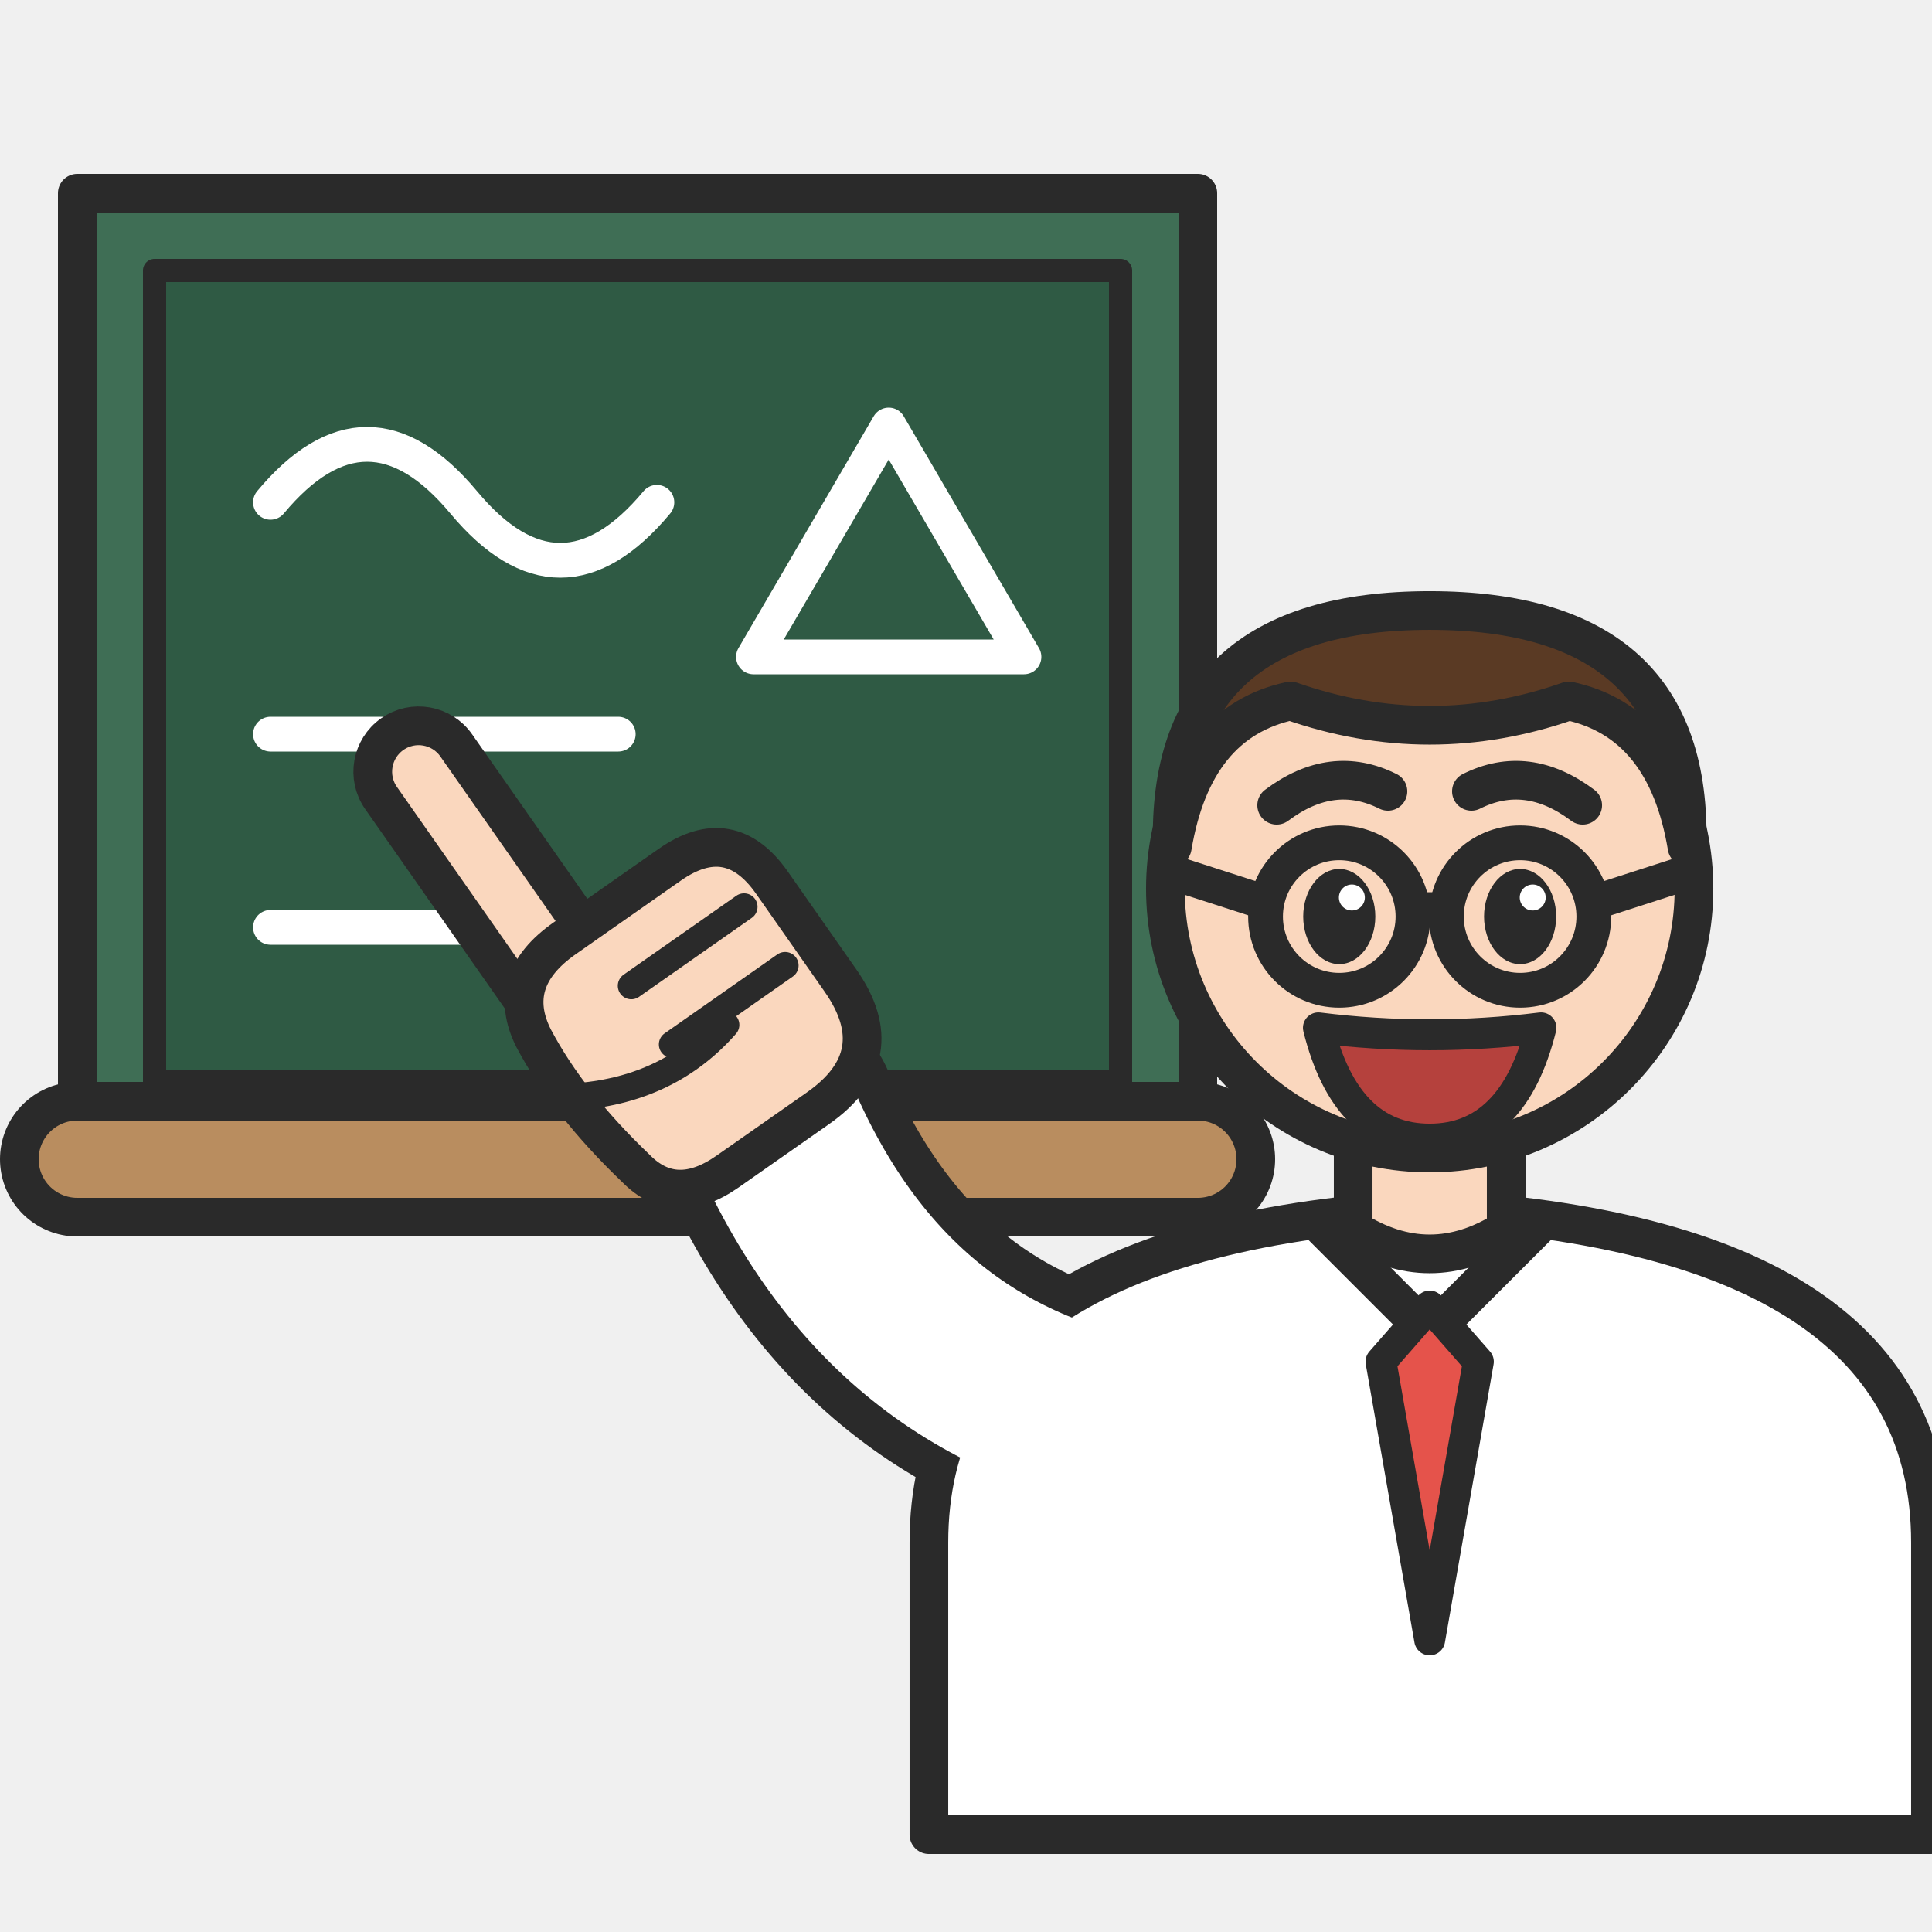
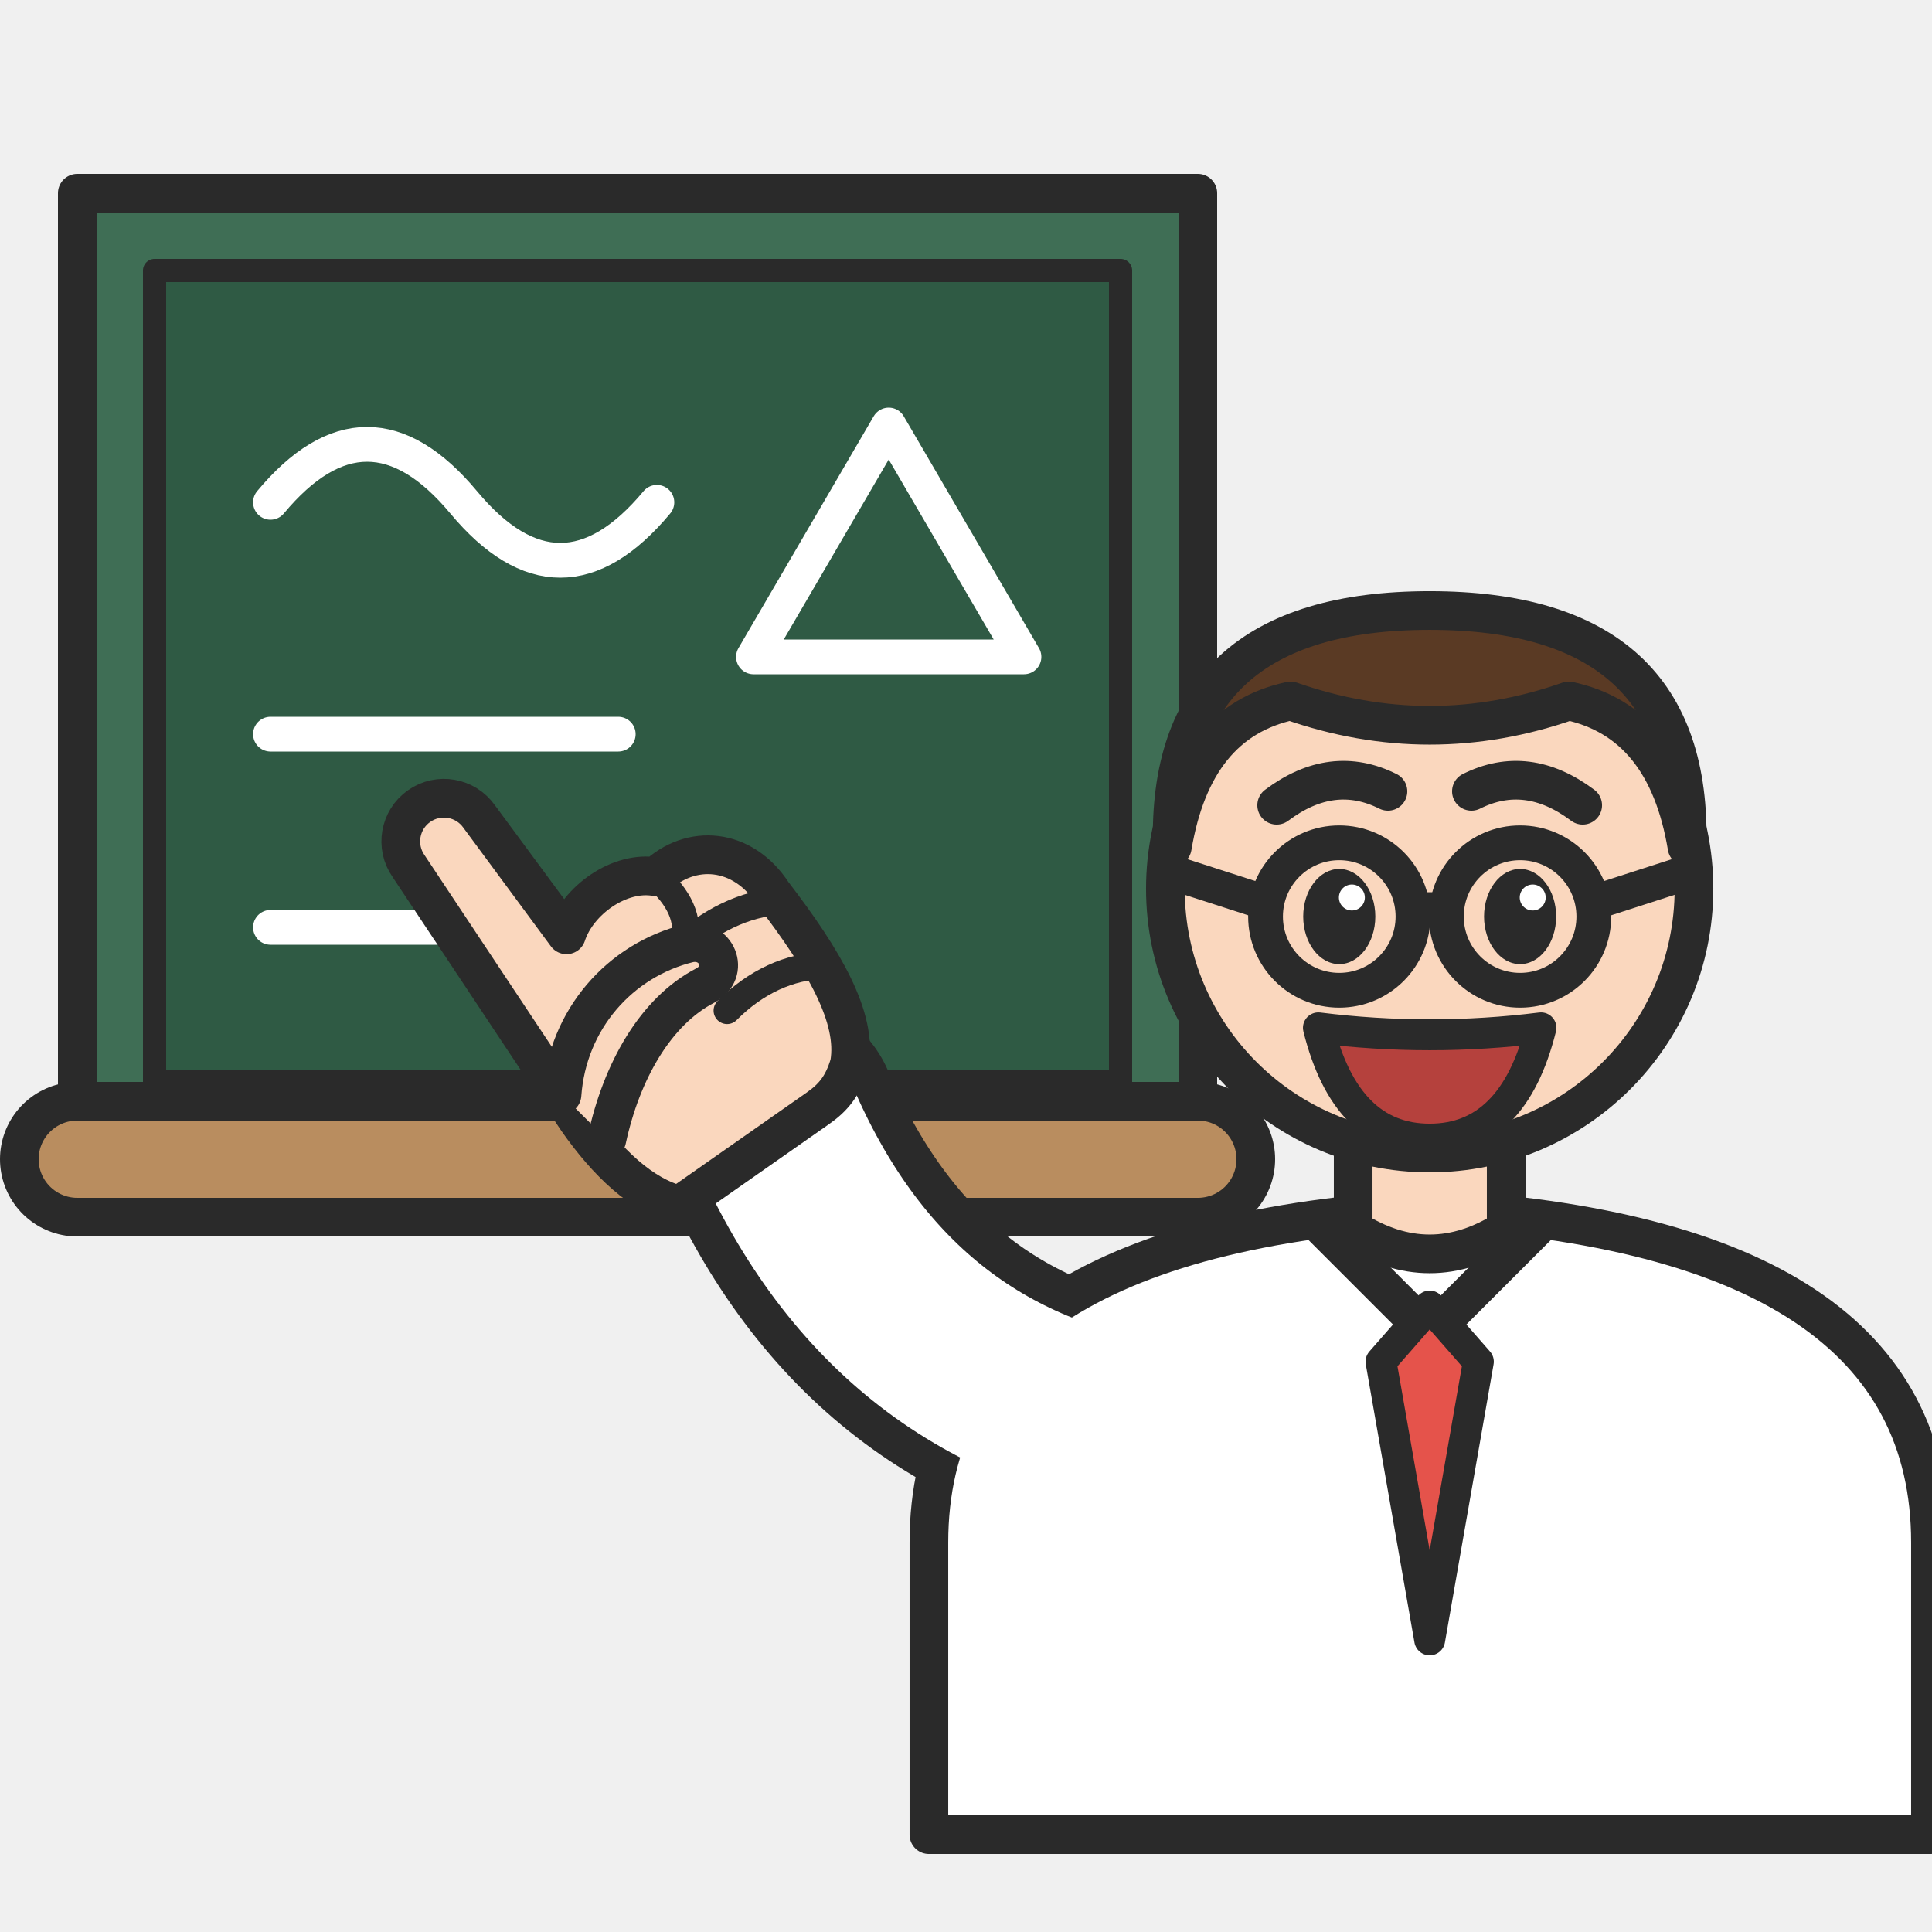
<svg xmlns="http://www.w3.org/2000/svg" viewBox="0 0 100 100" width="512" height="512" stroke-linecap="round" stroke-linejoin="round" role="img" aria-label="učiteľ">
  <path d="M4 10 H62 V60 H4 Z" fill="#3F6E55" stroke="#2A2A2A" stroke-width="2" />
  <path d="M8 14 H58 V56 H8 Z" fill="#2F5A44" stroke="#2A2A2A" stroke-width="1.2" />
  <path d="M14 26 Q19 20 24 26 T34 26" fill="none" stroke="#FFFFFF" stroke-width="1.8" />
  <path d="M14 38 H32 M14 48 H26" fill="none" stroke="#FFFFFF" stroke-width="1.8" />
  <path d="M46 22 L53 34 H39 Z" fill="none" stroke="#FFFFFF" stroke-width="1.8" />
  <path d="M4 60 H62" fill="none" stroke="#2A2A2A" stroke-width="8" />
  <path d="M4 60 H62" fill="none" stroke="#B98D5F" stroke-width="4" />
  <path d="M60 74 Q46 72 40 58" fill="none" stroke="#2A2A2A" stroke-width="13" />
  <g transform="translate(74 46) scale(0.72) translate(-50 -36)">
    <path d="M14 104 V83 Q14 61 50 59 Q86 61 86 83 V104 Z" fill="#FFFFFF" stroke="#2A2A2A" stroke-width="2.78" />
    <path d="M42 60 L50 68 L58 60" fill="#FFFFFF" stroke="#2A2A2A" stroke-width="2.78" />
    <path d="M50 66 L46.5 70 L50 90 L53.5 70 Z" fill="#E5534B" stroke="#2A2A2A" stroke-width="2.22" />
    <path d="M44.5 51 V60.5 Q50 64 55.5 60.5 V51" fill="#FAD7BE" stroke="#2A2A2A" stroke-width="2.78" />
    <circle cx="50" cy="36" r="19" fill="#FAD7BE" stroke="#2A2A2A" stroke-width="2.78" />
    <path d="M31.5 33 Q31 16 50 16 Q69 16 68.5 33 Q67 24 60 22.5 Q50 26 40 22.5 Q33 24 31.5 33 Z" fill="#5A3A24" stroke="#2A2A2A" stroke-width="2.78" />
    <path d="M39 30 Q43 27 47 29" fill="none" stroke="#2A2A2A" stroke-width="2.78" />
    <path d="M53 29 Q57 27 61 30" fill="none" stroke="#2A2A2A" stroke-width="2.78" />
    <ellipse cx="43.5" cy="38.0" rx="2.592" ry="3.42" fill="#2A2A2A" stroke="#2A2A2A" stroke-width="0.0" />
    <circle cx="44.407" cy="36.632" r="0.933" fill="#FFFFFF" stroke="#2A2A2A" stroke-width="0.0" />
    <ellipse cx="56.5" cy="38.0" rx="2.592" ry="3.42" fill="#2A2A2A" stroke="#2A2A2A" stroke-width="0.0" />
    <circle cx="57.407" cy="36.632" r="0.933" fill="#FFFFFF" stroke="#2A2A2A" stroke-width="0.0" />
    <path d="M42 46 Q50 47 58 46 Q56 54 50 54 Q44 54 42 46 Z" fill="#B5413D" stroke="#2A2A2A" stroke-width="2.22" />
    <circle cx="43.5" cy="38" r="5.3" fill="none" stroke="#2A2A2A" stroke-width="2.5" />
    <circle cx="56.5" cy="38" r="5.3" fill="none" stroke="#2A2A2A" stroke-width="2.5" />
    <path d="M48.8 37.5 H51.2 M38.2 37 L32 35 M61.8 37 L68 35" fill="none" stroke="#2A2A2A" stroke-width="2.5" />
  </g>
  <path d="M60 74 Q46 72 40 58" fill="none" stroke="#FFFFFF" stroke-width="9" />
  <g transform="translate(40 59) rotate(-35) scale(0.95 0.95)">
-     <rect x="-6.8" y="-30" width="5" height="19" rx="2.5" fill="#FAD7BE" stroke="#2A2A2A" stroke-width="2.11" />
-     <path d="M-7 -3 Q-8 -8 -7.5 -12 Q-7 -15.5 -3 -15.5 H4 Q8 -15.5 8 -11.5 V-5 Q8 0 3 0 H-3 Q-6.5 0 -7 -3 Z" fill="#FAD7BE" stroke="#2A2A2A" stroke-width="2.11" />
-     <path d="M-1.5 -11.3 H6 M-1.5 -7.4 H6" fill="none" stroke="#2A2A2A" stroke-width="1.47" />
-     <path d="M-7.3 -8 Q-3 -5.5 1.5 -6.6" fill="none" stroke="#2A2A2A" stroke-width="1.47" />
+     <path d="M-6.2 0 C-7.6 -1.6 -8.1 -4.2 -8.1 -7 L-8 -11.4 L-7.7 -23.6 A2.35 2.35 0 0 1 -3 -23.6 L-2.8 -15.6 C-1.2 -16.8 1.6 -16.8 3 -15.4 C5.6 -15.8 7.8 -14 7.7 -11 C7.9 -6.4 7.6 -2.8 5.8 -1 C4.8 -0.2 4 0 3 0 Z" fill="#FAD7BE" stroke="#2A2A2A" stroke-width="2.11" />
+     <path d="M3 -15.4 C3.4 -13.8 3.2 -12.4 2.2 -11.6 M1.6 -11.4 C4 -11.8 6.2 -11.4 7.8 -10.4 M2 -7.2 C4.2 -7.6 6.2 -7.2 7.7 -6.2" fill="none" stroke="#2A2A2A" stroke-width="1.47" />
+     <path d="M-8 -8.6 C-5.4 -11.8 -1.2 -12.8 2.4 -11.4 C3.8 -10.8 3.4 -8.8 1.8 -9 C-1.2 -9.4 -4.6 -7.8 -7.4 -5.2" fill="#FAD7BE" stroke="#2A2A2A" stroke-width="2.11" />
  </g>
</svg>
